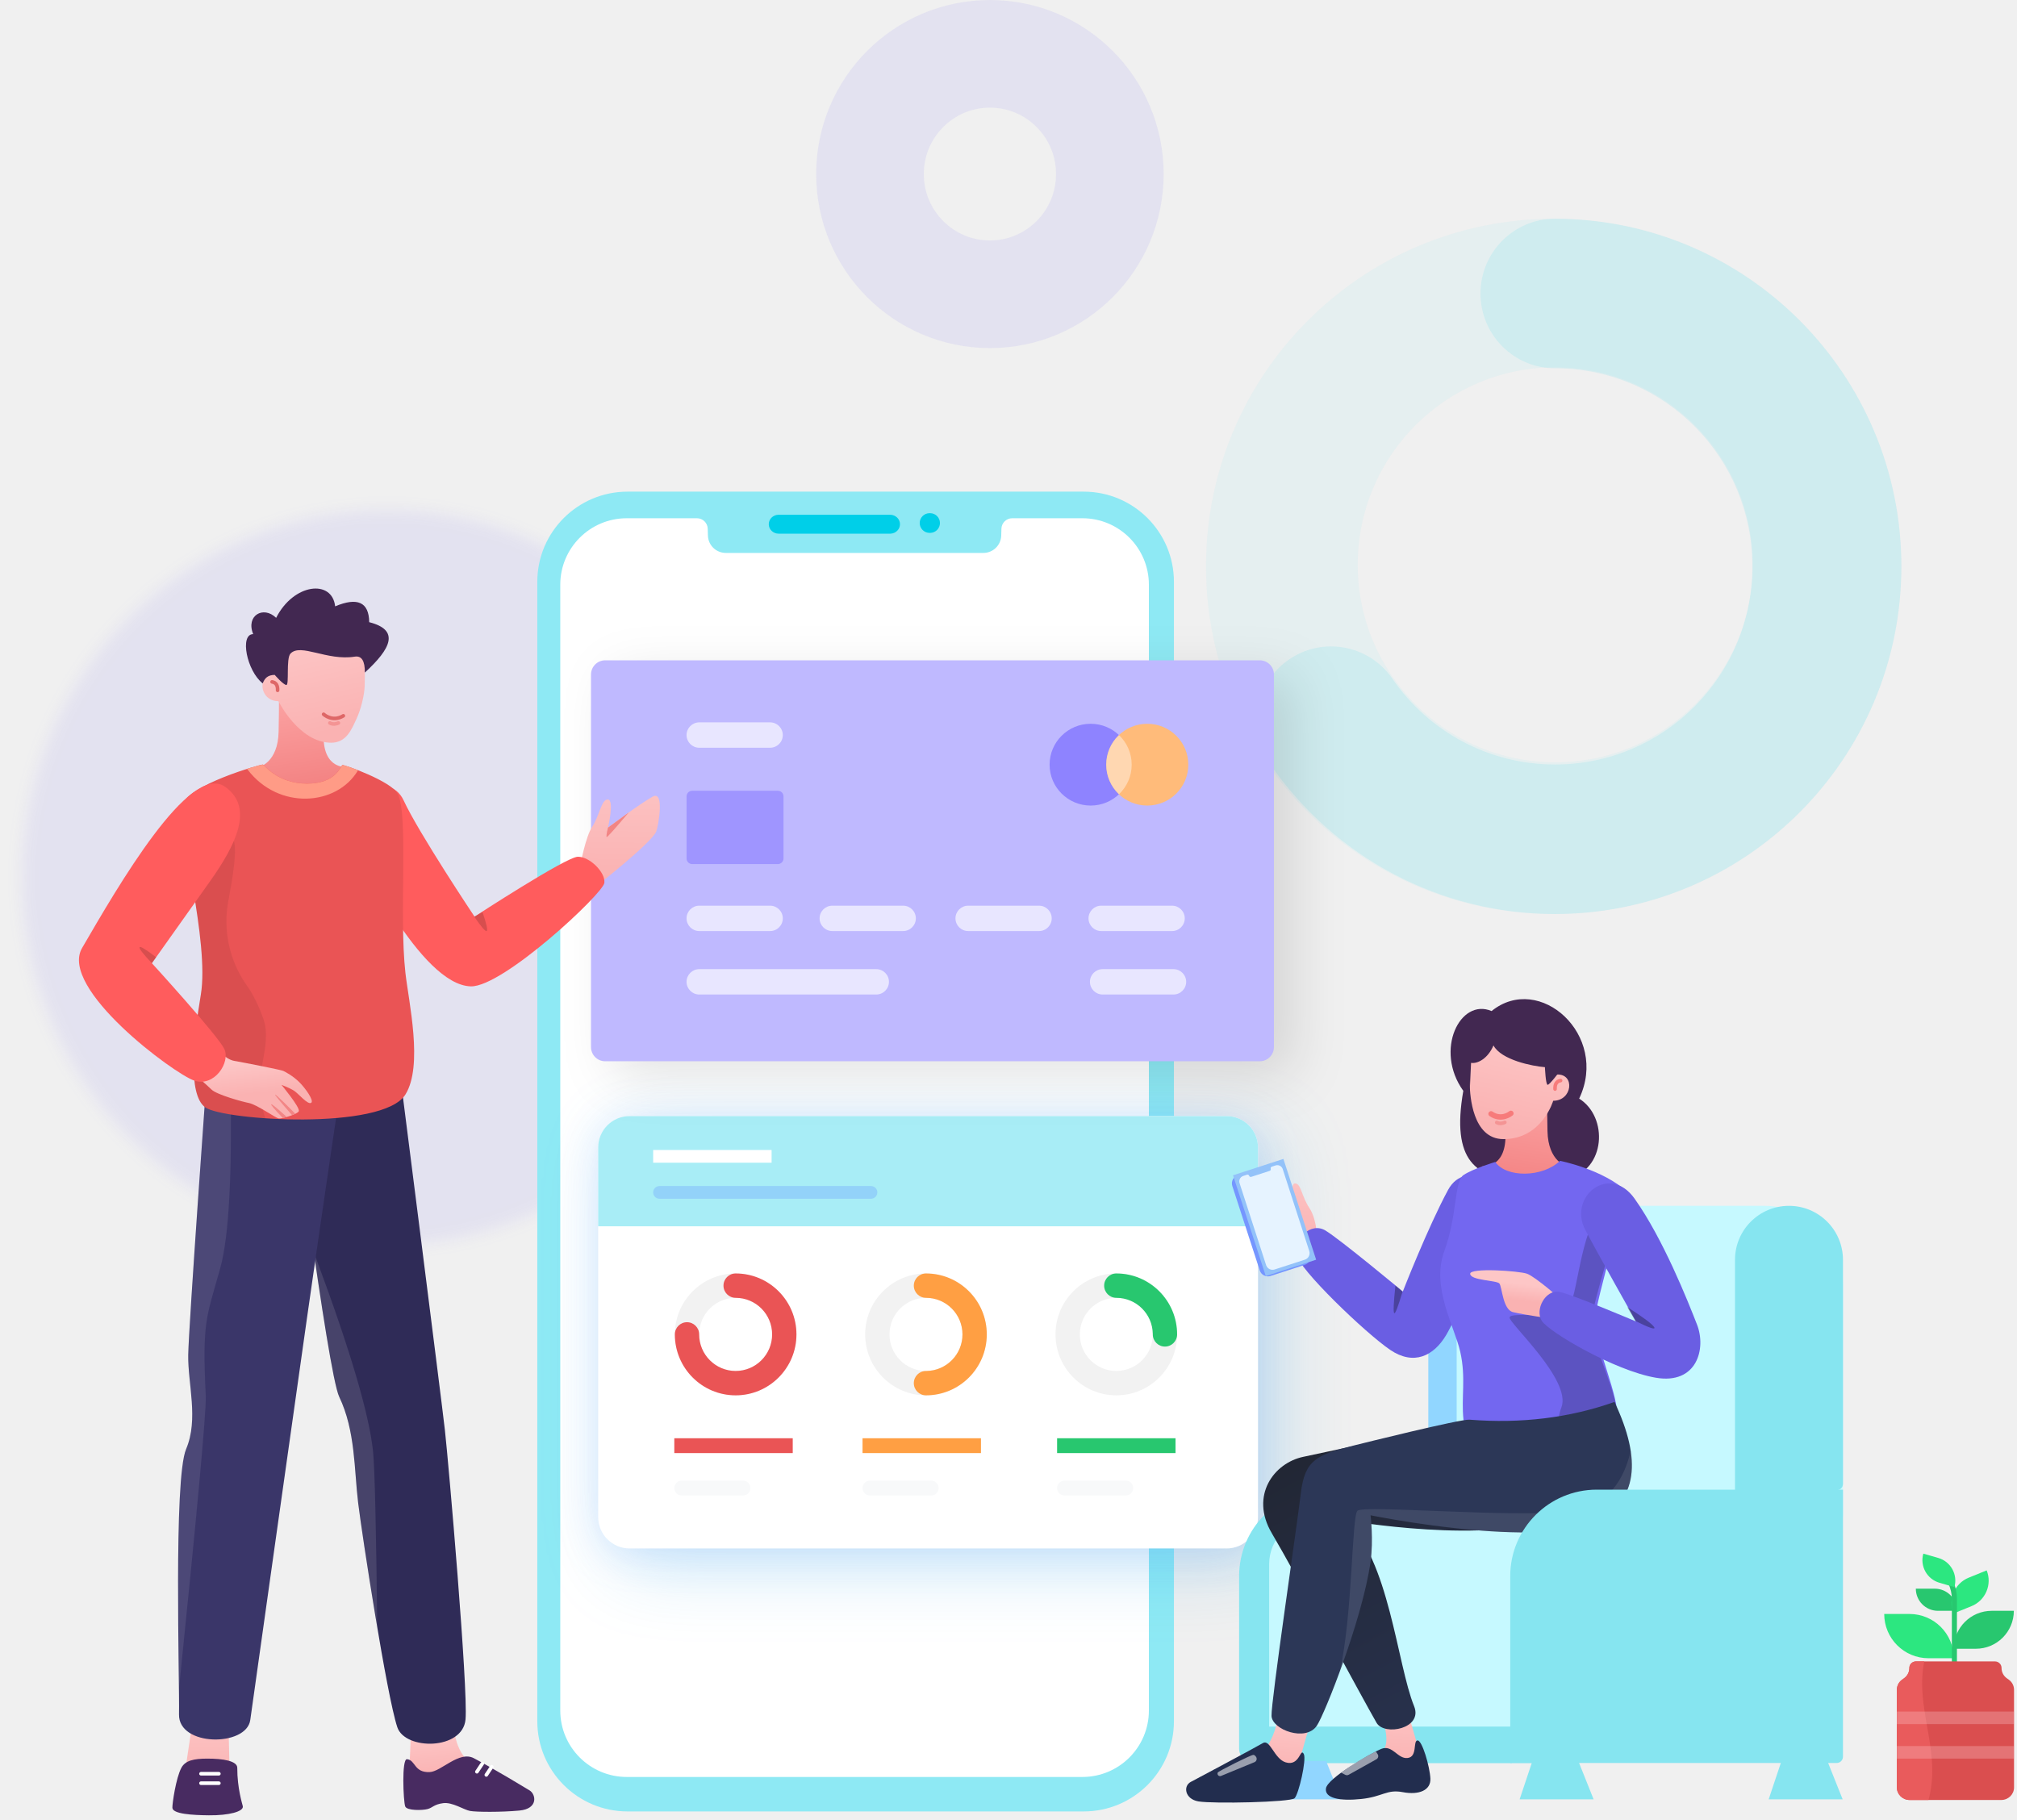
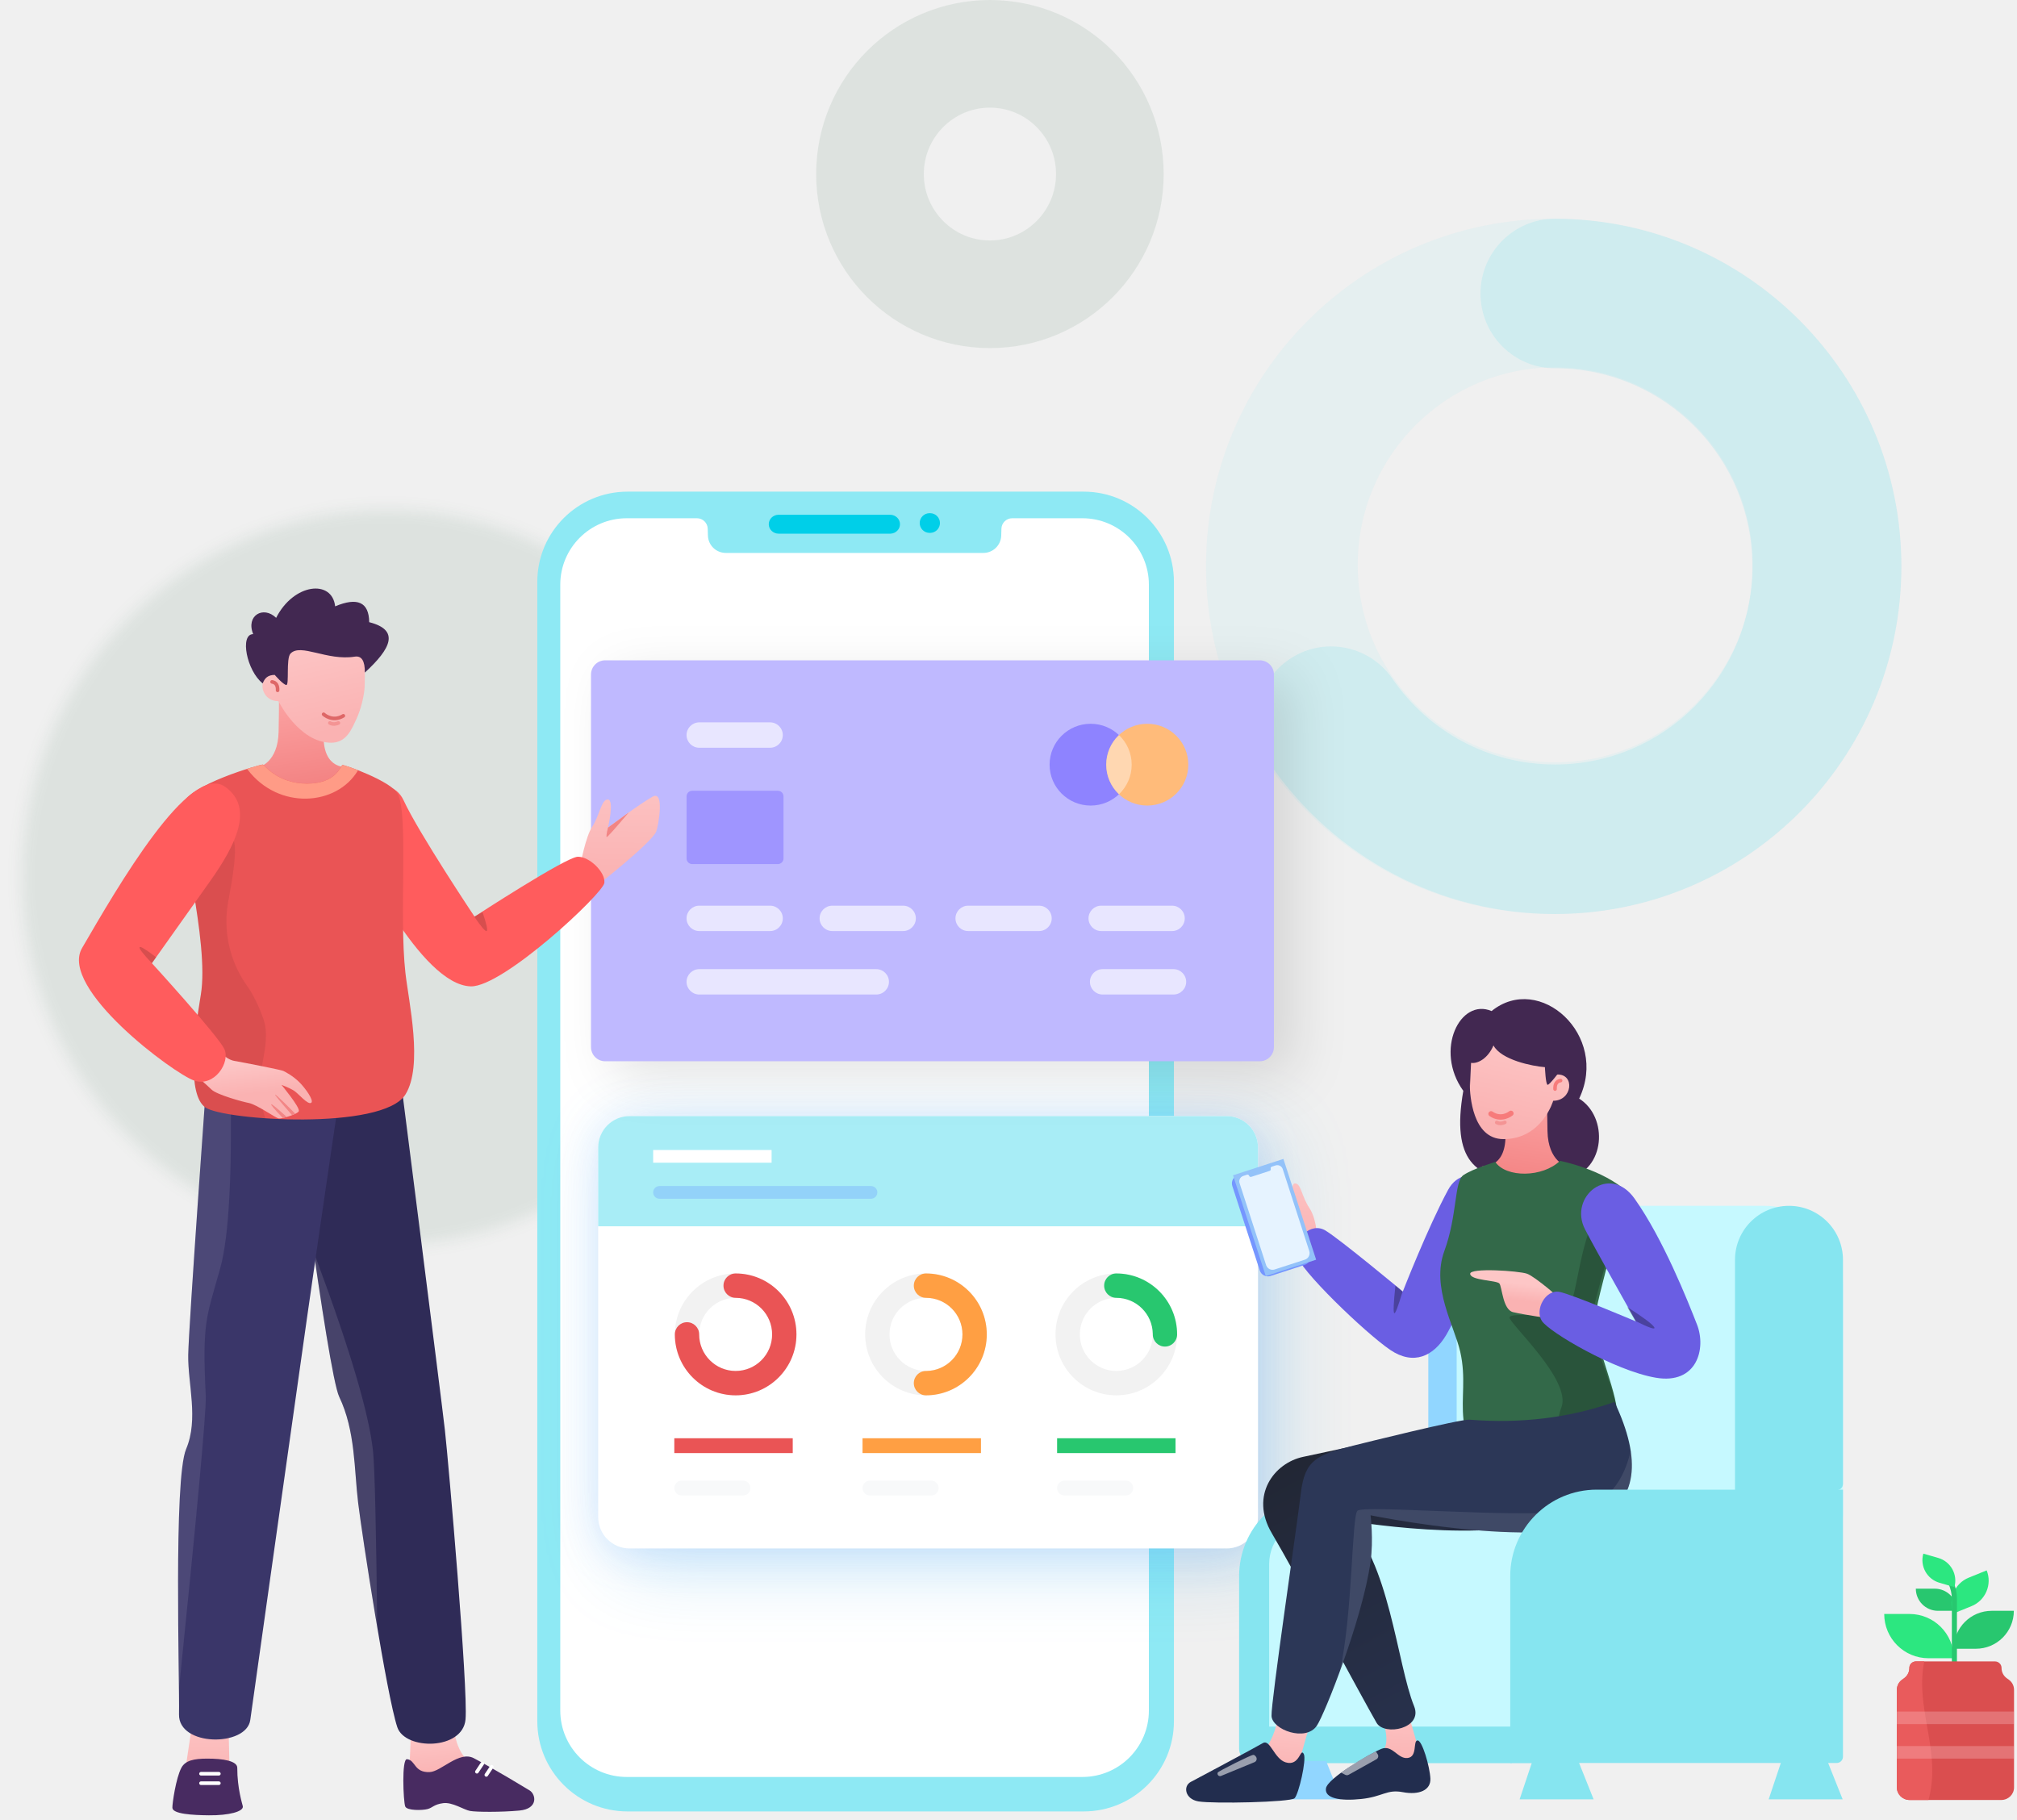
<svg xmlns="http://www.w3.org/2000/svg" xmlns:xlink="http://www.w3.org/1999/xlink" width="562px" height="507px" viewBox="0 0 562 507" version="1.1">
  <defs>
    <filter x="-2.9%" y="-2.9%" width="105.9%" height="105.9%" filterUnits="objectBoundingBox" id="filter-1">
      <feGaussianBlur stdDeviation="2" in="SourceGraphic" />
    </filter>
    <path d="M18.522,0 L38.087,0 C39.71,5.90024691e-16 41.039,1.291 41.086,2.913 L41.142,4.831 C41.219,7.521 43.423,9.661 46.114,9.661 L117.894,9.661 C120.585,9.661 122.788,7.521 122.866,4.831 L122.921,2.913 C122.968,1.291 124.297,2.07451057e-15 125.92,0 L145.486,0 C155.715,-2.00502105e-14 164.008,8.293 164.008,18.522 L164.008,332.223 C164.008,342.452 155.715,350.745 145.486,350.745 L18.522,350.745 C8.293,350.745 -2.29997126e-15,342.452 0,332.223 L0,18.522 C-4.8054561e-15,8.293 8.293,-8.77902741e-15 18.522,0 Z" id="path-2" />
    <path d="M8.757,0 L175.092,0 C179.928,-1.80700981e-14 183.848,3.921 183.848,8.757 L183.848,111.729 C183.848,116.565 179.928,120.486 175.092,120.486 L8.757,120.486 C3.921,120.486 -1.00658751e-14,116.565 0,111.729 L0,8.757 C-5.92265936e-16,3.921 3.921,4.44111258e-15 8.757,0 Z" id="path-4" />
    <filter x="-15.0%" y="-22.8%" width="135.4%" height="153.9%" filterUnits="objectBoundingBox" id="filter-6">
      <feOffset dx="5" dy="5" in="SourceAlpha" result="shadowOffsetOuter1" />
      <feGaussianBlur stdDeviation="10" in="shadowOffsetOuter1" result="shadowBlurOuter1" />
      <feColorMatrix values="0 0 0 0 0.076   0 0 0 0 0.583   0 0 0 0 0.879  0 0 0 0.229 0" type="matrix" in="shadowBlurOuter1" result="shadowMatrixOuter1" />
      <feOffset dx="0" dy="1" in="SourceAlpha" result="shadowOffsetOuter2" />
      <feGaussianBlur stdDeviation="5.5" in="shadowOffsetOuter2" result="shadowBlurOuter2" />
      <feColorMatrix values="0 0 0 0 0.504   0 0 0 0 0.7   0 0 0 0 1  0 0 0 0.234 0" type="matrix" in="shadowBlurOuter2" result="shadowMatrixOuter2" />
      <feMerge>
        <feMergeNode in="shadowMatrixOuter1" />
        <feMergeNode in="shadowMatrixOuter2" />
      </feMerge>
    </filter>
    <path d="M3.944,0 L186.337,0 C188.515,0 190.281,1.771 190.281,3.955 L190.281,107.769 C190.281,109.953 188.515,111.723 186.337,111.723 L3.944,111.723 C1.766,111.723 0,109.953 0,107.769 L0,3.955 C0,1.771 1.766,0 3.944,0 Z" id="path-7" />
    <filter x="-9.5%" y="-17.9%" width="125.2%" height="143.0%" filterUnits="objectBoundingBox" id="filter-8">
      <feOffset dx="6" dy="4" in="SourceAlpha" result="shadowOffsetOuter1" />
      <feGaussianBlur stdDeviation="7" in="shadowOffsetOuter1" result="shadowBlurOuter1" />
      <feColorMatrix values="0 0 0 0 0.019   0 0 0 0 0.019   0 0 0 0 0.019  0 0 0 0.11 0" type="matrix" in="shadowBlurOuter1" />
    </filter>
    <linearGradient x1="42.314%" y1="12.631%" x2="50%" y2="69.62%" id="linearGradient-9">
      <stop stop-color="#FDC6C6" offset="0%" />
      <stop stop-color="#FAB2B2" offset="100%" />
    </linearGradient>
    <linearGradient x1="46.204%" y1="-28.186%" x2="50%" y2="91.05%" id="linearGradient-10">
      <stop stop-color="#FDC6C6" offset="0%" />
      <stop stop-color="#FAB2B2" offset="100%" />
    </linearGradient>
    <linearGradient x1="44.814%" y1="-28.186%" x2="62.813%" y2="121.547%" id="linearGradient-11">
      <stop stop-color="#FFAFAF" offset="0%" />
      <stop stop-color="#F07777" offset="100%" />
    </linearGradient>
    <linearGradient x1="31.713%" y1="-6.922%" x2="55.144%" y2="91.239%" id="linearGradient-12">
      <stop stop-color="#FDC6C6" offset="0%" />
      <stop stop-color="#FAB2B2" offset="100%" />
    </linearGradient>
    <linearGradient x1="45.013%" y1="-28.186%" x2="50%" y2="91.05%" id="linearGradient-13">
      <stop stop-color="#FDC6C6" offset="0%" />
      <stop stop-color="#FAB2B2" offset="100%" />
    </linearGradient>
    <linearGradient x1="42.314%" y1="21.16%" x2="50%" y2="65.142%" id="linearGradient-14">
      <stop stop-color="#FDC6C6" offset="0%" />
      <stop stop-color="#FAB2B2" offset="100%" />
    </linearGradient>
    <linearGradient x1="45.136%" y1="-28.186%" x2="62.017%" y2="121.547%" id="linearGradient-15">
      <stop stop-color="#FFAFAF" offset="0%" />
      <stop stop-color="#F07777" offset="100%" />
    </linearGradient>
    <linearGradient x1="31.713%" y1="-6.211%" x2="55.144%" y2="90.724%" id="linearGradient-16">
      <stop stop-color="#FDC6C6" offset="0%" />
      <stop stop-color="#FAB2B2" offset="100%" />
    </linearGradient>
    <linearGradient x1="42.314%" y1="-3.865%" x2="50%" y2="78.281%" id="linearGradient-17">
      <stop stop-color="#FDC6C6" offset="0%" />
      <stop stop-color="#FAB2B2" offset="100%" />
    </linearGradient>
    <linearGradient x1="28.503%" y1="98.647%" x2="77.061%" y2="9.201%" id="linearGradient-18">
      <stop stop-color="#28324F" offset="0%" />
      <stop stop-color="#222735" offset="100%" />
    </linearGradient>
    <linearGradient x1="44.36%" y1="-28.186%" x2="50%" y2="91.05%" id="linearGradient-19">
      <stop stop-color="#FDC6C6" offset="0%" />
      <stop stop-color="#FAB2B2" offset="100%" />
    </linearGradient>
    <linearGradient x1="42.314%" y1="28.061%" x2="50%" y2="61.519%" id="linearGradient-20">
      <stop stop-color="#FDC6C6" offset="0%" />
      <stop stop-color="#FAB2B2" offset="100%" />
    </linearGradient>
    <linearGradient x1="42.314%" y1="8.533%" x2="50%" y2="71.772%" id="linearGradient-21">
      <stop stop-color="#FDC6C6" offset="0%" />
      <stop stop-color="#FAB2B2" offset="100%" />
    </linearGradient>
    <path d="M5.338,0 L27.313,0 C28.339,0 29.171,0.815 29.171,1.82 L29.171,1.872 C29.171,2.984 29.712,4.03 30.626,4.688 L31.196,5.099 C32.111,5.757 32.651,6.803 32.651,7.915 L32.651,35.125 C32.651,37.055 31.053,38.62 29.082,38.62 L3.568,38.62 C1.598,38.62 1.64410348e-13,37.055 1.64410348e-13,35.125 L1.64410348e-13,7.915 C1.64410348e-13,6.803 0.54,5.757 1.455,5.099 L2.024,4.688 C2.878,4.074 3.405,3.122 3.472,2.094 L3.479,1.82 C3.479,0.815 4.311,0 5.338,0 Z" id="path-22" />
  </defs>
  <g id="📝-Pages-New" stroke="none" stroke-width="1" fill="none" fill-rule="evenodd">
    <g id="Error" transform="translate(-436, -279)">
      <g id="Illustration" transform="translate(442, 294)">
        <g id="Shape">
-           <ellipse id="Oval" fill="#7367F0" opacity="0.1" filter="url(#filter-1)" cx="101.745" cy="229.5" rx="101.745" ry="102.5" />
+           <ellipse id="Oval" fill="#336949" opacity="0.1" filter="url(#filter-1)" cx="101.745" cy="229.5" rx="101.745" ry="102.5" />
          <path d="M426.906,45.956 C373.404,45.956 330.032,89.326 330.032,142.826 C330.032,196.326 373.404,239.696 426.906,239.696 C480.408,239.696 523.78,196.326 523.78,142.826 C523.78,89.326 480.408,45.956 426.906,45.956 Z M427.346,87.346 C457.745,87.346 482.388,111.988 482.388,142.386 C482.388,172.784 457.745,197.426 427.346,197.426 C396.947,197.426 372.304,172.784 372.304,142.386 C372.304,111.988 396.947,87.346 427.346,87.346 Z" id="Oval" fill="#00CFE8" fill-rule="nonzero" opacity="0.05" />
-           <ellipse id="Oval" stroke="#7367F0" stroke-width="30" opacity="0.1" cx="269.823" cy="33.5" rx="33.416" ry="33.5" />
+           <ellipse id="Oval" stroke="#336949" stroke-width="30" opacity="0.1" cx="269.823" cy="33.5" rx="33.416" ry="33.5" />
          <path d="M427.271,45.956 C480.572,45.956 523.78,89.326 523.78,142.826 C523.78,196.326 480.572,239.696 427.271,239.696 C395.161,239.696 365.687,223.816 347.797,197.796 C341.287,188.326 343.657,175.352 353.091,168.817 C362.43,162.348 375.192,164.615 381.764,173.849 L381.961,174.131 C392.182,188.997 408.951,198.032 427.271,198.032 C457.647,198.032 482.271,173.315 482.271,142.826 C482.271,112.642 458.137,88.116 428.181,87.628 L427.271,87.621 C415.809,87.621 406.517,78.294 406.517,66.788 C406.517,55.283 415.809,45.956 427.271,45.956 Z" id="Path" fill="#00CFE8" fill-rule="nonzero" opacity="0.1" />
        </g>
        <g id="Mobile-Banking-App" transform="translate(16, 122)">
          <g id="Phone3" transform="translate(127.7104, 0)">
            <path d="M25.137,0 L152.247,0 C166.13,-2.55022564e-15 177.384,11.254 177.384,25.137 L177.384,342.625 C177.384,356.508 166.13,367.762 152.247,367.762 L25.137,367.762 C11.254,367.762 -2.32880507e-14,356.508 -2.49882011e-14,342.625 L-2.49882011e-14,25.137 C-2.66883515e-14,11.254 11.254,2.55022564e-15 25.137,0 Z" id="Rectangle" fill="#8EE9F4" />
            <g id="Group-48" transform="translate(6.397456, 7.41094)">
              <mask id="mask-3" fill="white">
                <use xlink:href="#path-2" />
              </mask>
              <use id="Rectangle" fill="#FFFFFF" xlink:href="#path-2" />
              <ellipse id="Oval" fill-opacity="0.549" fill="#E97EFF" mask="url(#mask-3)" cx="62.18" cy="213.477" rx="14.067" ry="14.053" />
              <path d="M24.589,60.217 L140.653,60.217 C143.199,60.217 145.264,62.281 145.264,64.828 C145.264,67.374 143.199,69.439 140.653,69.439 L24.589,69.439 C22.043,69.439 19.978,67.374 19.978,64.828 C19.978,62.281 22.043,60.217 24.589,60.217 Z" id="Rectangle" fill-opacity="0.549" fill="#E97EFF" mask="url(#mask-3)" />
            </g>
            <path d="M98.307,6.438 C99.824,6.438 101.054,7.618 101.054,9.073 C101.054,10.496 99.878,11.655 98.408,11.706 L98.307,11.708 L67.24,11.708 C65.722,11.708 64.492,10.528 64.492,9.073 C64.492,7.65 65.668,6.491 67.139,6.44 L67.24,6.438 L98.307,6.438 Z" id="Path" fill="#00CFE8" fill-rule="nonzero" />
            <path d="M109.441,5.999 C110.958,5.999 112.188,7.228 112.188,8.744 C112.188,10.226 111.012,11.434 109.542,11.487 L109.441,11.488 L109.297,11.488 C107.779,11.488 106.549,10.26 106.549,8.744 C106.549,7.262 107.725,6.054 109.196,6.001 L109.297,5.999 L109.441,5.999 Z" id="Path" fill="#00CFE8" fill-rule="nonzero" />
          </g>
          <g id="BoardPieChart" transform="translate(144.6719, 174)">
            <mask id="mask-5" fill="white">
              <use xlink:href="#path-4" />
            </mask>
            <g id="Rectangle">
              <use fill="black" fill-opacity="1" filter="url(#filter-6)" xlink:href="#path-4" />
              <use fill="#FFFFFF" fill-rule="evenodd" xlink:href="#path-4" />
            </g>
            <polygon id="Rectangle" fill="#A8EDF6" mask="url(#mask-5)" points="-4.125 -4.725 188.562 -4.725 188.562 30.712 -4.125 30.712" />
            <path d="M17.093,19.49 L76.01,19.49 C76.989,19.49 77.782,20.284 77.782,21.262 C77.782,22.241 76.989,23.034 76.01,23.034 L17.093,23.034 C16.114,23.034 15.321,22.241 15.321,21.262 C15.321,20.284 16.114,19.49 17.093,19.49 Z" id="Rectangle" fill="#6FA3FF" opacity="0.366" mask="url(#mask-5)" />
            <rect id="Rectangle" fill="#FFFFFF" mask="url(#mask-5)" x="15.321" y="9.45" width="32.998" height="3.544" />
            <rect id="Rectangle" fill="#EA5455" mask="url(#mask-5)" x="21.213" y="89.774" width="32.998" height="4.134" />
            <path d="M23.28,101.586 L40.359,101.586 C41.501,101.586 42.427,102.512 42.427,103.653 C42.427,104.795 41.501,105.72 40.359,105.72 L23.28,105.72 C22.139,105.72 21.213,104.795 21.213,103.653 C21.213,102.512 22.139,101.586 23.28,101.586 Z" id="Rectangle" fill="#F8F9FA" mask="url(#mask-5)" />
            <rect id="Rectangle" fill="#FF9F43" fill-rule="nonzero" mask="url(#mask-5)" x="73.657" y="89.774" width="32.998" height="4.134" />
            <path d="M75.724,101.586 L92.803,101.586 C93.945,101.586 94.87,102.512 94.87,103.653 C94.87,104.795 93.945,105.72 92.803,105.72 L75.724,105.72 C74.583,105.72 73.657,104.795 73.657,103.653 C73.657,102.512 74.583,101.586 75.724,101.586 Z" id="Rectangle" fill="#F8F9FA" mask="url(#mask-5)" />
            <rect id="Rectangle" fill="#28C76F" mask="url(#mask-5)" x="127.869" y="89.774" width="32.998" height="4.134" />
            <path d="M129.936,101.586 L147.015,101.586 C148.157,101.586 149.082,102.512 149.082,103.653 C149.082,104.795 148.157,105.72 147.015,105.72 L129.936,105.72 C128.794,105.72 127.869,104.795 127.869,103.653 C127.869,102.512 128.794,101.586 129.936,101.586 Z" id="Rectangle" fill="#F8F9FA" mask="url(#mask-5)" />
            <g id="Group-37" mask="url(#mask-5)">
              <g transform="translate(21.21326, 46.65873)" id="Group-5">
                <g transform="translate(0.147314, 0.147654)" />
              </g>
            </g>
            <g id="Group-3" mask="url(#mask-5)">
              <g transform="translate(127.4269, 43.8533)">
                <path d="M16.941,33.96 C26.297,33.96 33.882,26.358 33.882,16.98 C33.882,7.602 26.297,0 16.941,0 C7.585,0 0,7.602 0,16.98 C0,26.358 7.585,33.96 16.941,33.96 Z M16.941,27.168 C11.327,27.168 6.776,22.607 6.776,16.98 C6.776,11.353 11.327,6.792 16.941,6.792 C22.555,6.792 27.106,11.353 27.106,16.98 C27.106,22.607 22.555,27.168 16.941,27.168 Z" id="Oval" fill="#F2F2F2" />
                <path d="M33.882,16.98 C33.882,7.602 26.297,0 16.941,0 C15.07,0 13.553,1.52 13.553,3.396 C13.553,5.272 15.07,6.792 16.941,6.792 C22.491,6.792 27.002,11.25 27.104,16.789 L27.106,16.98 C27.106,18.856 28.623,20.376 30.494,20.376 C32.365,20.376 33.882,18.856 33.882,16.98 Z" id="Path" fill="#28C76F" />
              </g>
            </g>
            <g id="Group-4" mask="url(#mask-5)">
              <g transform="translate(74.39373, 43.8533)">
                <path d="M16.941,33.96 C26.297,33.96 33.882,26.358 33.882,16.98 C33.882,7.602 26.297,0 16.941,0 C7.585,0 0,7.602 0,16.98 C0,26.358 7.585,33.96 16.941,33.96 Z M16.941,27.168 C11.327,27.168 6.776,22.607 6.776,16.98 C6.776,11.353 11.327,6.792 16.941,6.792 C22.555,6.792 27.106,11.353 27.106,16.98 C27.106,22.607 22.555,27.168 16.941,27.168 Z" id="Oval" fill="#F2F2F2" fill-rule="evenodd" />
                <path d="M16.941,33.96 C26.297,33.96 33.882,26.358 33.882,16.98 C33.882,7.602 26.297,0 16.941,0 C15.07,0 13.553,1.52 13.553,3.396 C13.553,5.272 15.07,6.792 16.941,6.792 C22.555,6.792 27.106,11.353 27.106,16.98 C27.106,22.543 22.658,27.065 17.132,27.167 L16.941,27.168 C15.07,27.168 13.553,28.689 13.553,30.564 C13.553,32.44 15.07,33.96 16.941,33.96 Z" id="Path" fill="#FF9F43" fill-rule="nonzero" />
              </g>
            </g>
            <g id="Group-6" mask="url(#mask-5)">
              <g transform="translate(21.36058, 43.8533)">
                <path d="M16.941,33.96 C26.297,33.96 33.882,26.358 33.882,16.98 C33.882,7.602 26.297,0 16.941,0 C7.585,0 0,7.602 0,16.98 C0,26.358 7.585,33.96 16.941,33.96 Z M16.941,27.168 C11.327,27.168 6.776,22.607 6.776,16.98 C6.776,11.353 11.327,6.792 16.941,6.792 C22.555,6.792 27.106,11.353 27.106,16.98 C27.106,22.607 22.555,27.168 16.941,27.168 Z" id="Oval" fill="#F2F2F2" />
                <path d="M0,16.98 C0,26.358 7.585,33.96 16.941,33.96 C26.297,33.96 33.882,26.358 33.882,16.98 C33.882,7.602 26.297,0 16.941,0 C15.07,0 13.553,1.52 13.553,3.396 C13.553,5.272 15.07,6.792 16.941,6.792 C22.555,6.792 27.106,11.353 27.106,16.98 C27.106,22.607 22.555,27.168 16.941,27.168 C11.327,27.168 6.776,22.607 6.776,16.98 C6.776,15.105 5.259,13.584 3.388,13.584 C1.517,13.584 0,15.105 0,16.98 Z" id="Path" fill="#EA5455" />
              </g>
            </g>
          </g>
          <g id="VisaCard2" transform="translate(142.6764, 47)">
            <g id="Rectangle">
              <use fill="black" fill-opacity="1" filter="url(#filter-8)" xlink:href="#path-7" />
              <use fill="#BFB9FF" fill-rule="evenodd" xlink:href="#path-7" />
            </g>
            <g id="Group-46" transform="translate(26.61962, 16.69957)">
              <g id="Group-45" transform="translate(0, 0.982327)">
                <g id="Group-43" transform="translate(101.1545, 0)">
                  <ellipse id="Oval" fill="#8E83FF" cx="11.437" cy="11.395" rx="11.437" ry="11.395" />
                  <ellipse id="Oval-Copy-10" fill="#FFBB7A" cx="27.211" cy="11.395" rx="11.437" ry="11.395" />
                  <path d="M19.22,3.243 L19.325,3.145 C21.511,5.22 22.873,8.149 22.873,11.395 C22.873,14.641 21.511,17.57 19.325,19.645 C17.137,17.571 15.775,14.641 15.775,11.395 C15.775,8.2 17.094,5.312 19.22,3.243 L19.325,3.145 L19.22,3.243 Z" id="Path" fill-opacity="0.416" fill="#FFFFFF" />
                </g>
                <path d="M1.577,18.664 L25.437,18.664 C26.308,18.664 27.014,19.368 27.014,20.236 L27.014,37.525 C27.014,38.393 26.308,39.097 25.437,39.097 L1.577,39.097 C0.706,39.097 4.37832775e-14,38.393 4.37832775e-14,37.525 L4.37832775e-14,20.236 C4.37832775e-14,19.368 0.706,18.664 1.577,18.664 Z" id="Rectangle" fill="#9F95FF" />
              </g>
              <g id="Group-44" transform="translate(0, 0.589397)" fill="#FFFFFF" fill-opacity="0.647">
                <path d="M3.549,51.081 L23.268,51.081 C25.228,51.081 26.817,52.664 26.817,54.617 C26.817,56.57 25.228,58.154 23.268,58.154 L3.549,58.154 C1.589,58.154 -9.10692171e-14,56.57 -9.10692171e-14,54.617 C-9.10692171e-14,52.664 1.589,51.081 3.549,51.081 Z" id="Rectangle" />
                <path d="M3.549,68.763 L52.845,68.763 C54.805,68.763 56.394,70.346 56.394,72.299 C56.394,74.252 54.805,75.836 52.845,75.836 L3.549,75.836 C1.589,75.836 -8.7566555e-14,74.252 -8.7566555e-14,72.299 C-8.7566555e-14,70.346 1.589,68.763 3.549,68.763 Z" id="Rectangle" />
                <path d="M115.943,68.763 L135.661,68.763 C137.622,68.763 139.211,70.346 139.211,72.299 C139.211,74.252 137.622,75.836 135.661,75.836 L115.943,75.836 C113.983,75.836 112.394,74.252 112.394,72.299 C112.394,70.346 113.983,68.763 115.943,68.763 Z" id="Rectangle" />
                <path d="M3.549,0 L23.268,0 C25.228,0 26.817,1.583 26.817,3.536 C26.817,5.489 25.228,7.073 23.268,7.073 L3.549,7.073 C1.589,7.073 0,5.489 0,3.536 C0,1.583 1.589,0 3.549,0 Z" id="Rectangle" />
                <path d="M40.62,51.081 L60.338,51.081 C62.298,51.081 63.887,52.664 63.887,54.617 C63.887,56.57 62.298,58.154 60.338,58.154 L40.62,58.154 C38.659,58.154 37.07,56.57 37.07,54.617 C37.07,52.664 38.659,51.081 40.62,51.081 Z" id="Rectangle-Copy-38" />
                <path d="M78.479,51.081 L98.197,51.081 C100.157,51.081 101.746,52.664 101.746,54.617 C101.746,56.57 100.157,58.154 98.197,58.154 L78.479,58.154 C76.518,58.154 74.929,56.57 74.929,54.617 C74.929,52.664 76.518,51.081 78.479,51.081 Z" id="Rectangle-Copy-39" />
                <path d="M115.549,51.081 L135.267,51.081 C137.227,51.081 138.816,52.664 138.816,54.617 C138.816,56.57 137.227,58.154 135.267,58.154 L115.549,58.154 C113.589,58.154 112,56.57 112,54.617 C112,52.664 113.589,51.081 115.549,51.081 Z" id="Rectangle-Copy-40" />
              </g>
            </g>
          </g>
          <g id="Men1.1" transform="translate(0, 27)">
            <g id="LLeg" transform="translate(58.5127, 131.4736)">
              <path d="M45.86,184.217 C45.86,184.217 45.724,192.9 51.056,195.984 C56.388,199.069 64.65,204.8 64.65,204.8 L33.223,205.865 L34.119,184.139 L45.86,184.217 Z" id="Path" fill="url(#linearGradient-9)" />
              <path d="M32.892,194.731 C35.322,194.982 34.791,198.497 39.2,198.326 C42.413,198.201 47.424,192.275 51.546,194.47 C57.837,197.82 65.214,202.338 67.023,203.413 C68.832,204.49 69.547,208.547 64.202,209.045 C59.09,209.521 52.191,209.468 50.462,209.153 C48.734,208.838 45.528,206.634 42.948,206.986 C40.369,207.339 40.075,208.228 38.634,208.622 C37.192,209.016 32.841,209.101 32.39,207.886 C31.872,206.492 31.353,194.573 32.892,194.731 Z" id="Path" fill="#482B61" />
              <path d="M30.456,-1.74975703e-14 C30.456,-1.74975703e-14 42.444,94.099 43.447,102.998 C44.449,111.898 49.952,175.205 49.199,183.65 C48.432,192.25 32.344,192.296 30.186,185.808 C27.232,176.926 20.404,132.541 19.274,123.272 C18.145,114.003 18.542,103.242 14.003,93.751 C10.753,86.956 -3.0465246e-14,2.413 -3.0465246e-14,2.413 L30.456,-1.74975703e-14 Z" id="Path" fill="#2F2B57" />
              <path d="M23.41,108.74 L23.452,109.164 C23.91,114.079 24.294,130.36 24.603,158.008 L23.913,153.878 C21.749,140.784 19.828,127.813 19.274,123.272 C18.169,114.196 18.526,103.69 14.28,94.346 L14.003,93.751 C12.573,90.761 9.689,72.711 6.908,53.437 L7.782,55.775 C17.065,80.742 22.275,98.398 23.41,108.74 Z" id="Path" fill-opacity="0.192" fill="#FFFFFF" opacity="0.591" />
              <line x1="53.869" y1="195.981" x2="52.366" y2="198.23" id="Path-10" stroke="#FFFFFF" stroke-linecap="round" />
              <line x1="56.495" y1="196.86" x2="54.991" y2="199.11" id="Path-10" stroke="#FFFFFF" stroke-linecap="round" />
            </g>
            <g id="RLeg" transform="translate(25.69442, 133.7766)">
              <polygon id="Path" fill="url(#linearGradient-10)" points="5.654 183.906 2.842 202.896 16.435 202.827 15.99 183.553" />
              <path d="M0.337,205.968 C0.291,204.86 1.323,197.674 2.842,194.829 C3.943,192.765 6.386,192.281 9.96,192.267 C14.57,192.249 18.422,192.946 18.417,194.829 C18.401,200.589 19.861,205.019 19.96,205.526 C20.248,207.011 16.125,208.119 10.493,208.063 C5.884,208.017 0.408,207.696 0.337,205.968 Z" id="Path" fill="#482B61" />
              <path d="M47.865,0.787 C47.865,0.787 41.632,42.784 37.86,69.357 C34.152,95.469 23.173,173.355 22.038,181.509 C20.997,188.994 1.985,188.994 2.185,179.929 C2.385,170.864 0.625,114.376 4.165,106.012 C7.705,97.649 4.623,87.915 4.752,79.79 C4.881,71.665 9.972,1.33 9.972,1.33 L47.865,0.787 Z" id="Path" fill="#3A3669" />
              <path d="M13.768,55.248 L13.47,56.328 C9.861,69.296 8.616,70.464 9.638,91.147 L9.649,91.567 C9.685,96.771 7.21,123.698 2.225,172.349 L2.203,169.325 C2.028,149.477 1.297,113.592 4.075,106.237 L4.165,106.012 C7.705,97.649 4.623,87.915 4.752,79.79 C4.881,71.665 9.972,1.33 9.972,1.33 L16.475,1.236 L16.542,4.458 C17.01,29.62 16.085,46.549 13.768,55.248 L13.768,55.248 Z" id="Path" fill-opacity="0.192" fill="#FFFFFF" opacity="0.462" />
              <line x1="8.313" y1="196.479" x2="13.289" y2="196.479" id="Path-9" stroke="#FFFFFF" stroke-linecap="round" />
              <line x1="8.313" y1="199.118" x2="13.289" y2="199.118" id="Path-9" stroke="#FFFFFF" stroke-linecap="round" />
            </g>
            <g id="Head" transform="translate(46.01984, 0)">
              <path d="M4.223,49.711 C4.223,49.711 9.43,48.483 9.611,39.907 C9.792,31.331 9.665,28.404 9.665,28.404 L22.01,28.196 C22.01,28.196 22.135,37.754 22.136,41.211 C22.141,50.495 28.578,49.711 28.578,49.711 C28.578,49.711 27.24,57.24 16.847,57.827 C8.732,58.287 4.223,49.711 4.223,49.711 Z" id="Path" fill="url(#linearGradient-11)" />
              <g id="Head1" transform="translate(0.513241, 0)">
                <path d="M8.018,24.069 C2.901,23.87 3.736,31.399 9.051,31.389 C9.051,31.389 14.763,42.933 23.732,42.963 C28.052,42.977 29.462,39.11 30.757,36.395 C32.052,33.68 33.002,29.618 33.081,27.132 C33.166,24.481 33.177,15.77 33.177,15.77 L7.819,15.759 L8.018,24.069 Z" id="Path" fill="url(#linearGradient-12)" />
                <path d="M23.37,37.586 C24.177,37.927 25.074,37.728 25.743,37.337" id="Path" stroke="#F49494" stroke-linecap="round" transform="translate(24.55681, 37.54876) rotate(6) translate(-24.55681, -37.54876) " />
                <path d="M8.529,28.493 C8.852,27.328 8.711,26.311 7.56,25.848" id="Path-8" stroke="#DE6767" stroke-linecap="round" transform="translate(8.119765, 27.17047) rotate(-13) translate(-8.119765, -27.17047) " />
                <path d="M8.018,24.069 C8.018,24.069 10.371,26.799 11.241,26.874 C12.112,26.949 11.119,19.487 12.401,18.128 C15.217,15.14 22.574,20.216 30.311,18.976 C32.222,18.67 33.16,20.15 33.126,23.415 C40.358,16.786 42.98,11.557 34.338,9.373 C34.269,3.763 31.058,2.355 24.849,4.957 C24.019,-2.622 13.291,-1.478 8.408,8.164 C4.873,4.707 -0.095,7.498 2.014,12.699 C-1.792,12.699 0.191,22.925 4.676,26.439 C5.211,24.904 6.189,24.069 8.018,24.069 Z" id="Path" fill="#422851" />
                <path d="M21.815,34.324 C21.815,34.324 23.572,37.18 27.012,36.159" id="Path" stroke="#DE6767" stroke-linecap="round" transform="translate(24.41357, 35.35145) rotate(-15) translate(-24.41357, -35.35145) " />
              </g>
            </g>
            <g id="LArm" transform="translate(75.02373, 54.90718)">
              <g id="Group-3" transform="translate(76.13706, 15.72189) rotate(4) translate(-76.13706, -15.72189) translate(65.13706, 2.221892)">
                <path d="M-6.9945718e-14,20.903 C-6.9945718e-14,20.903 0.893,12.681 2.627,9.701 C4.36,6.72 4.589,1.9 6.425,1.948 C8.26,1.997 6.968,9.757 6.968,9.757 C6.968,9.757 15.025,2.783 18.729,0.315 C22.109,-1.936 20.903,8.572 20.445,9.932 C19.355,13.172 5.027,26.111 5.027,26.111 C5.027,26.111 0.382,21.603 -6.9945718e-14,20.903 Z" id="Path" fill="url(#linearGradient-13)" />
                <path d="M6.968,9.757 C6.671,11.527 6.627,12.404 6.836,12.39 C7.045,12.375 8.915,9.963 12.444,5.155 L6.968,9.757 Z" id="Path" fill="#F28585" />
              </g>
              <path d="M15.44,4.122 C19.608,13.161 35.197,36.516 35.197,36.516 C35.197,36.516 60.742,19.861 63.992,19.826 C67.243,19.792 71.656,24.105 71.379,27.082 C71.101,30.058 43.132,56.166 34.162,55.947 C20.214,55.605 2.724,19.334 0.928,14.486 C-3.882,1.5 11.375,-4.694 15.44,4.122 Z" id="Path" fill="#FF5C5D" />
              <path d="M35.104,36.499 C37.071,39.38 38.23,40.726 38.582,40.536 C38.935,40.347 38.548,38.587 37.423,35.254 L35.104,36.499 Z" id="Path-5" fill-opacity="0.16" fill="#000000" />
            </g>
            <g id="Body" transform="translate(28.63671, 49.0406)">
              <path d="M0.131,11.435 C-1.177,17.711 7.785,49.341 5.319,64.138 C3.369,75.841 1.507,91.955 6.562,95.533 C11.708,99.175 56.008,102.067 62.322,91.955 C67.331,83.932 63.231,66.141 62.322,58.025 C60.51,41.834 63.246,13.854 60.172,8.131 C58.265,4.581 45.265,0.003 44.777,0.144 C44.288,0.286 43.14,5.317 34.92,5.317 C26.7,5.317 23.07,0.144 22.628,0.003 C22.186,-0.139 1.316,5.757 0.131,11.435 Z" id="Path" fill="#EA5455" />
              <path d="M22.607,2.99938892e-05 L22.628,0.003 C23.07,0.144 26.7,5.317 34.92,5.317 C43.14,5.317 44.288,0.286 44.777,0.144 C44.953,0.093 46.759,0.657 49.085,1.565 L49.075,1.672 C43.199,11.539 27.041,12.755 18.404,1.467 L18.208,1.206 L19.172,0.907 C20.936,0.37 22.198,0.048 22.542,0.005 L22.607,2.99938892e-05 Z" id="Path" fill="#FF9B86" />
              <path d="M0.159,15.794 L0.883,15.895 C8.567,16.994 13.073,18.732 14.402,21.111 C15.274,22.672 14.869,27.951 13.186,36.948 L13.007,37.892 C11.446,46.047 13.231,54.484 17.943,61.29 L18.208,61.666 C19.802,63.896 21.271,66.832 22.616,70.474 C25.735,78.922 19.1,86.04 23.302,98.608 L22.444,98.545 C14.634,97.947 8.317,96.774 6.562,95.533 C1.507,91.955 3.369,75.841 5.319,64.138 C7.418,51.547 1.242,26.77 0.159,15.794 Z" id="Path" fill-opacity="0.067" fill="#000000" />
            </g>
            <g id="Rarm" transform="translate(0, 54.33058)">
              <g id="Group-2" transform="translate(32.00589, 73.3703)">
                <path d="M5.768,0 C5.768,0 8.717,3.479 11.234,3.912 C13.751,4.345 24.285,6.405 24.928,6.711 C25.536,6.999 27.614,8.093 29.391,9.848 C30.931,11.37 33.594,14.976 32.701,15.596 C31.747,16.26 29.169,13.007 27.876,12.203 C26.52,11.36 24.436,10.613 24.436,10.613 C24.436,10.613 29.591,16.832 29.263,17.919 C29.024,18.712 24.64,20.066 23.703,19.964 C22.766,19.862 17.601,16.081 15.279,15.641 C13.669,15.336 6.46,13.383 4.94,11.917 C3.42,10.45 -3.48174241e-14,7.473 -3.48174241e-14,7.473 L5.768,0 Z" id="Path" fill="url(#linearGradient-14)" />
                <path d="M28.269,18.639 C24.673,15.016 22.8,13.235 22.65,13.296 C22.5,13.358 24.067,15.265 27.35,19.018 L28.269,18.639 Z" id="Path" fill="#F28585" />
                <path d="M25.865,19.532 C23.171,17.064 21.736,15.889 21.56,16.008 C21.384,16.127 22.463,17.402 24.796,19.834 L25.865,19.532 Z" id="Path" fill="#F28585" />
              </g>
              <path d="M40.706,0.901 C49.036,6.763 43.471,17.417 36.56,27.191 C30.105,36.319 20.321,50.07 20.321,50.07 C20.321,50.07 38.718,70.223 40.496,73.952 C42.273,77.68 37.734,84.683 32.093,82.771 C26.45,80.858 -5.658,57.073 0.872,45.833 C10.845,28.664 30.868,-6.022 40.706,0.901 Z" id="Path" fill="#FF5C5D" />
              <path d="M20.321,50.07 C17.804,47.408 16.663,45.922 16.898,45.614 C17.133,45.306 18.669,46.24 21.506,48.417 L20.321,50.07 Z" id="Path-6" fill-opacity="0.16" fill="#000000" />
            </g>
          </g>
          <g id="Group-7" transform="translate(307.3031, 141)">
            <path d="M40.065,137.093 L108.663,137.093 L108.663,137.093 L108.663,209.26 C108.663,211.469 106.872,213.26 104.663,213.26 L19.954,213.26 C17.745,213.26 15.954,211.469 15.954,209.26 L15.954,161.204 C15.954,147.888 26.749,137.093 40.065,137.093 Z" id="Rectangle" fill="#86E5F0" />
            <polygon id="Rectangle" fill="#86E5F0" points="24.33 198.224 91.966 198.224 91.966 213.26 24.33 213.26" />
            <polygon id="Path" fill="#86E5F0" points="110.466 212.715 114.732 223.401 94.107 223.401 97.681 212.715" />
            <polygon id="Path" fill="#91D6FF" points="40.195 212.715 44.461 223.401 23.836 223.401 27.41 212.715" />
            <polygon id="Path" fill="#86E5F0" points="179.859 212.715 184.125 223.401 163.5 223.401 167.074 212.715" />
            <path d="M92.256,58.375 L109.189,58.008 L109.189,58.008 L109.189,144.277 L68.667,144.277 L68.667,82.481 C68.667,69.368 79.146,58.659 92.256,58.375 Z" id="Rectangle" fill="#91D6FF" />
            <path d="M100.684,58.008 L162.365,58.008 C174.426,58.008 184.205,67.786 184.205,79.848 L184.205,144.288 C184.205,145.253 183.422,146.035 182.457,146.035 L76.573,146.035 L76.573,146.035 L76.573,82.119 C76.573,68.803 87.368,58.008 100.684,58.008 Z" id="Rectangle" fill="#C6F9FF" />
            <path d="M169.164,58.008 C177.471,58.008 184.205,64.742 184.205,73.048 L184.205,135.499 C184.205,136.464 183.422,137.246 182.457,137.246 L154.124,137.246 L154.124,137.246 L154.124,73.048 C154.124,64.742 160.858,58.008 169.164,58.008 Z" id="Rectangle" fill="#86E5F0" />
            <path d="M36.93,145.199 L104.387,145.199 L104.387,145.199 L104.387,203.124 L24.33,203.124 L24.33,157.799 C24.33,150.84 29.971,145.199 36.93,145.199 Z" id="Rectangle" fill="#C6F9FF" />
            <g id="Wom1.4" transform="translate(72.5538, 112.5) scale(-1, 1) translate(-72.5538, -112.5) translate(0.053803, 0)">
              <g id="Head" transform="translate(28.82299, 0.409712)">
                <path d="M8.814,50.104 C-1.931,47.6 -2.639,32.842 5.53,27.723 C-2.895,10.051 16.589,-7.494 29.934,3.326 C38.684,-0.421 45.954,14.202 37.813,25.559 C41.227,45.059 34.28,50.099 21.756,50.313 L8.814,50.104 Z" id="Path" fill="#422851" />
                <path d="M8.948,46.58 C8.948,46.58 14.175,45.352 14.356,36.782 C14.538,28.212 14.41,25.286 14.41,25.286 L25.924,25.079 C25.924,25.079 26.05,34.63 26.052,38.084 C26.056,47.363 32.518,46.58 32.518,46.58 C32.518,46.58 31.175,54.103 20.742,54.69 C12.596,55.149 8.948,46.58 8.948,46.58 Z" id="Path" fill="url(#linearGradient-15)" />
                <path d="M11.726,21.007 C6.59,20.808 7.428,28.332 12.763,28.321 C12.763,28.321 15.863,39.009 26.622,39.009 C35.36,39.009 35.929,26.552 36.008,24.068 C36.093,21.418 36.104,12.713 36.104,12.713 L11.526,12.702 L11.726,21.007 Z" id="Path" fill="url(#linearGradient-16)" />
                <path d="M24.738,30.973 C24.738,30.973 26.505,33.83 29.956,32.813" id="Path" stroke="#F77B7B" stroke-width="1.5" stroke-linecap="round" transform="translate(27.34692, 32.00235) rotate(-18) translate(-27.34692, -32.00235) " />
                <path d="M26.235,34.383 C27.045,34.723 27.813,34.723 28.485,34.332" id="Path" stroke="#F49494" stroke-linecap="round" transform="translate(27.36018, 34.48209) rotate(2) translate(-27.36018, -34.48209) " />
                <path d="M11.963,25.18 C12.286,24.016 12.143,22.999 10.988,22.535" id="Path-8" stroke="#F77B7B" stroke-linecap="round" transform="translate(11.55038, 23.85726) rotate(-13) translate(-11.55038, -23.85726) " />
                <path d="M10.914,20.077 C10.914,20.077 13.729,23.857 14.299,23.877 C14.87,23.897 15.069,18.961 15.069,18.961 C18.523,18.697 27.263,16.956 29.405,12.899 C30.904,16.479 33.768,18.069 35.65,17.763 L36.006,25.368 L36.885,10.079 L10.225,10.079 L10.914,20.077 Z" id="Path" fill="#422851" />
              </g>
              <g id="LLeg" transform="translate(32.50045, 116.0156)">
                <path d="M57.878,82.103 C57.878,82.103 53.27,91.415 57.047,94.35 C60.831,97.285 70.824,102.785 70.824,102.785 L44.349,101.12 L50.234,80.811 L57.878,82.103 Z" id="Path" fill="url(#linearGradient-17)" />
                <path d="M46.91,90.965 C48.216,91.118 46.821,95.519 49.65,95.854 C52.473,96.188 53.845,92.018 57.049,93.34 C60.253,94.662 71.937,101.497 72.397,104.291 C72.863,107.085 68.509,107.907 62.539,107.276 C56.569,106.645 55.469,104.52 50.987,105.376 C46.511,106.231 43.158,104.867 43.305,101.595 C43.453,98.323 45.603,90.813 46.91,90.965 Z" id="Path" fill="#222D4E" />
                <path d="M58.51,94.018 L58,94.784 C57.694,95.243 57.818,95.864 58.278,96.17 C58.299,96.185 58.322,96.199 58.345,96.211 L66.075,100.528 C66.365,100.69 66.718,100.697 67.015,100.546 L68.184,99.953 L68.184,99.953 C66.259,98.557 64.684,97.509 62.944,96.479 C61.608,95.689 60.129,94.874 58.51,94.018 Z" id="Path-14" fill-opacity="0.541" fill="#FFFFFF" />
                <path d="M17.997,0.028 C26.012,0.386 70.621,10.258 78.726,11.935 C86.831,13.613 93.683,22.688 87.502,33.198 C80.561,44.995 62.651,78.498 58.302,86.051 C56.15,89.789 45.292,87.693 47.843,81.419 C52.597,69.722 54.805,40.34 66.927,29.627 C66.927,29.627 26.161,36.726 8.552,28.594 C-4.246,22.683 -1.351,-0.838 17.997,0.028 Z" id="Path" fill="url(#linearGradient-18)" />
              </g>
              <g id="LArm" transform="translate(56.67376, 49.5)">
                <path d="M50.613,19.12 C50.613,19.12 50.523,12.595 52.804,9.184 C55.085,5.774 55.176,2.152 56.902,2.27 C58.629,2.389 56.919,10.809 56.919,10.809 C56.919,10.809 59.11,9.971 60.684,8.912 C62.257,7.853 67.029,2.631 68.144,3.557 C70.035,5.133 66.99,14.027 65.331,15.805 C63.667,17.583 54.576,23.432 54.576,23.432 L50.613,19.12 Z" id="Path" fill="url(#linearGradient-19)" />
                <path d="M1.359,15.21 C5.087,23.863 11.914,39.758 14.728,44.5 C18.255,50.439 23.817,53.056 30.328,48.649 C37.171,44.019 56.011,25.96 56.564,21.869 C57.111,17.779 52.5,12.87 48.327,15.412 C44.155,17.953 26.817,32.39 26.817,32.39 C26.817,32.39 19.82,14.443 14.191,4.046 C9.316,-4.949 -4.317,2.056 1.359,15.21 Z" id="Path" fill="#6A5EE3" />
                <path d="M26.889,32.399 C28.142,36.651 28.915,38.654 29.208,38.408 C29.501,38.161 29.389,35.603 28.872,30.732 L26.889,32.399 Z" id="Path" fill-opacity="0.303" fill="#000000" />
              </g>
              <g id="PhoneMini4" transform="translate(119.6433, 61.43124) scale(-1, 1) rotate(-18) translate(-119.6433, -61.43124) translate(111.1433, 45.93124)">
                <g id="Group-3" transform="translate(0, -0)">
                  <path d="M2.87,1.091 L12.827,1.091 C14.152,1.091 15.227,2.166 15.227,3.491 L15.227,28.222 C15.227,29.548 14.152,30.622 12.827,30.622 L2.87,30.622 C1.544,30.622 0.47,29.548 0.47,28.222 L0.47,3.491 C0.47,2.166 1.544,1.091 2.87,1.091 Z" id="Rectangle" fill="#7596FF" fill-rule="nonzero" />
                  <rect id="Rectangle" fill="#93C2F9" x="1.581" y="0.703" width="14.757" height="29.531" />
                  <path d="M4.219,1.758 L5.338,1.758 C5.566,1.758 5.756,1.922 5.795,2.139 L5.802,2.223 C5.802,2.479 6.01,2.687 6.267,2.687 L11.664,2.687 C11.892,2.687 12.081,2.523 12.121,2.306 L12.128,2.223 C12.128,1.966 12.336,1.758 12.592,1.758 L13.706,1.758 C14.533,1.758 15.212,2.395 15.277,3.206 L15.283,3.337 L15.283,3.337 L15.261,27.352 C15.259,28.399 14.41,29.248 13.362,29.25 L4.508,29.25 C3.506,29.252 2.685,28.474 2.616,27.489 L2.611,27.353 C2.611,27.353 2.611,27.352 2.613,27.352 L2.634,3.342 C2.635,2.467 3.344,1.758 4.219,1.758 Z" id="Rectangle" fill="#E6F3FF" fill-rule="nonzero" />
                </g>
              </g>
              <g id="Body" transform="translate(20.7715, 45.4684)">
-                 <path d="M0,8.816 C0,8.816 8.985,38.918 9.251,44.617 C9.517,50.316 1.902,67.064 3.199,71.297 C6.188,81.08 44.352,85.292 45.81,72.132 C46.49,65.995 45.075,60.487 46.706,53.255 C48.331,46.023 54.862,35.277 51.157,25.173 C47.453,15.07 48.445,5.722 45.796,3.956 C43.146,2.189 36.953,0.313 36.953,0.313 C33.941,4.748 23.773,4.683 18.921,-4.99600361e-14 C18.921,-4.99600361e-14 6.867,2.34 0,8.816 Z" id="Path" fill="#7367F0" />
+                 <path d="M0,8.816 C0,8.816 8.985,38.918 9.251,44.617 C9.517,50.316 1.902,67.064 3.199,71.297 C6.188,81.08 44.352,85.292 45.81,72.132 C46.49,65.995 45.075,60.487 46.706,53.255 C48.331,46.023 54.862,35.277 51.157,25.173 C47.453,15.07 48.445,5.722 45.796,3.956 C43.146,2.189 36.953,0.313 36.953,0.313 C33.941,4.748 23.773,4.683 18.921,-4.99600361e-14 C18.921,-4.99600361e-14 6.867,2.34 0,8.816 Z" id="Path" fill="#336949" />
                <path d="M8.051,13.691 C14.041,23.201 14.023,39.759 17.239,41.928 C20.456,44.096 32.975,41.968 32.975,43.685 C32.975,45.403 15.674,61.141 18.514,68.665 C20.001,72.604 19.598,76.129 17.304,79.238 L16.555,79.075 C9.739,77.533 4.258,74.765 3.199,71.297 C1.902,67.064 10.395,50.316 10.129,44.617 C9.903,39.78 2.762,17.357 0.609,10.69 C2.362,7.595 4.842,8.595 8.051,13.691 Z" id="Path" fill-opacity="0.199" fill="#000000" />
              </g>
              <g id="RArm" transform="translate(0, 51.76758)">
                <path d="M39.036,32.623 C39.036,32.623 46.604,25.921 48.92,25.143 C51.237,24.365 64.805,23.431 64.719,25.188 C64.622,27.071 57.335,26.963 56.58,27.889 C55.824,28.815 55.653,35.146 52.799,35.857 C49.95,36.568 41.41,37.793 41.41,37.793 L39.036,32.623 Z" id="Path" fill="url(#linearGradient-20)" />
                <path d="M18.902,4.246 C10.929,15.506 4.122,32.657 1.509,39.343 C-1.104,46.03 1.532,56.115 13.022,54.135 C24.491,52.161 42.739,41.43 44.758,38.3 C46.777,35.17 43.71,29.474 39.847,30.22 C36.269,30.91 18.518,38.462 18.518,38.462 C18.518,38.462 29.938,18.208 32.726,12.779 C37.384,3.711 25.925,-5.674 18.902,4.246 Z" id="Path" fill="#6A5EE3" />
                <path d="M18.699,38.323 C14.711,40.306 12.961,40.881 13.447,40.05 C13.933,39.218 16.445,37.342 20.981,34.422 L18.699,38.323 Z" id="Path" fill-opacity="0.303" fill="#000000" />
              </g>
              <g id="RLeg" transform="translate(19.32459, 112.5)">
                <path d="M98.893,85.993 C98.893,85.993 98.754,96.953 107.78,101.051 C116.801,105.148 123.228,104.902 122.41,108.07 C121.592,111.237 98.112,111.109 95.92,108.632 C94.051,106.524 89.987,86.899 88.868,88.4 L98.893,85.993 Z" id="Path" fill="url(#linearGradient-21)" />
                <path d="M91.752,98.261 C92.76,96.313 92.823,101.795 96.799,100.586 C100.026,99.606 101.128,93.995 103.167,95.224 C105.206,96.453 123.152,105.982 123.255,106.039 C125.464,107.23 124.847,110.838 121.115,111.467 C116.968,112.167 95.482,111.696 94.329,110.59 C93.176,109.484 90.944,99.824 91.752,98.261 Z" id="Path" fill="#222D4E" />
                <path d="M105.822,98.501 C105.56,98.501 105.304,98.686 105.055,99.054 C104.746,99.512 104.867,100.134 105.325,100.443 C105.381,100.48 105.441,100.513 105.503,100.538 L114.827,104.379 C115.187,104.528 115.599,104.356 115.747,103.996 C115.824,103.811 115.818,103.603 115.731,103.423 C115.731,103.423 115.731,103.423 115.731,103.423 C115.556,103.057 106.498,98.501 105.822,98.501 Z" id="Path-14" fill-opacity="0.541" fill="#FFFFFF" />
                <path d="M5.181,0.155 C-2.588,16.57 -1.013,27.596 9.904,33.233 C25.74,41.41 73.149,31.739 73.149,31.739 C73.149,31.739 72.301,38.563 73.149,44.65 C75.361,60.547 85.884,87.032 88.11,90.36 C91.189,94.962 100.567,91.491 100.744,87.659 C100.921,83.827 93.674,34.887 92.572,25.554 C91.476,16.221 88.015,14.865 77.905,12.314 C75.583,11.728 48.118,4.898 45.602,5.097 C31.19,6.238 17.716,4.59 5.181,0.155 Z" id="Path" fill="#2C3757" />
                <path d="M17.954,30.692 C33.633,32.45 75.141,28.826 76.808,30.473 C78.4,32.045 78.134,59.392 81.704,75.221 L81.161,73.726 C77.804,64.395 74.317,53.046 73.149,44.65 C72.301,38.563 73.149,31.739 73.149,31.739 L71.237,32.109 C62.225,33.803 23.84,40.429 9.904,33.233 C2.353,29.334 -0.729,22.857 0.66,13.802 C3.05,24.037 8.815,29.667 17.954,30.692 Z" id="Path" fill-opacity="0.192" fill="#FFFFFF" opacity="0.462" />
              </g>
            </g>
            <path d="M115.607,137.093 L184.205,137.093 L184.205,137.093 L184.205,211.512 C184.205,212.477 183.422,213.26 182.457,213.26 L91.495,213.26 L91.495,213.26 L91.495,161.204 C91.495,147.888 102.29,137.093 115.607,137.093 Z" id="Rectangle" fill="#86E5F0" />
          </g>
          <g id="Group-80" transform="translate(503.0016, 295.119)">
            <path d="M0,17.619 L7.047,17.619 C13.858,17.619 19.38,23.141 19.38,29.952 L19.38,29.952 L19.38,29.952 L12.333,29.952 C5.522,29.952 8.34169626e-16,24.431 0,17.619 L0,17.619 L0,17.619 Z" id="Rectangle" fill="#2CE780" />
            <path d="M8.809,10.571 L14.094,10.571 C17.5,10.571 20.261,13.332 20.261,16.738 L20.261,16.738 L20.261,16.738 L14.976,16.738 C11.57,16.738 8.809,13.977 8.809,10.571 L8.809,10.571 L8.809,10.571 Z" id="Rectangle" fill="#28C76F" />
            <path d="M19.38,16.738 L25.546,16.738 C31.384,16.738 36.117,21.471 36.117,27.31 L36.117,27.31 L36.117,27.31 L29.952,27.31 C24.113,27.31 19.38,22.577 19.38,16.738 L19.38,16.738 L19.38,16.738 Z" id="Rectangle" fill="#28C76F" transform="translate(27.74878, 22.02381) scale(-1, 1) translate(-27.74878, -22.02381) " />
            <path d="M17.389,7.642 L22.803,7.651 C27.029,7.659 30.454,11.083 30.461,15.31 L30.461,15.31 L30.461,15.31 L25.047,15.3 C20.821,15.293 17.396,11.869 17.389,7.642 L17.389,7.642 L17.389,7.642 Z" id="Rectangle" fill="#2CE780" transform="translate(23.92498, 11.47583) scale(-1, 1) rotate(22) translate(-23.92498, -11.47583) " />
            <path d="M15.649,4.405 C18.405,6.152 20.153,9.475 20.256,13.123 L20.261,13.466 L20.261,39.643 L18.847,39.643 L18.847,13.466 C18.847,10.397 17.459,7.567 15.211,6.015 L14.976,5.859 L15.649,4.405 Z" id="Path" fill="#28C76F" />
            <g id="Group-84" transform="translate(3.523654, 30.83333)">
              <mask id="mask-23" fill="white">
                <use xlink:href="#path-22" />
              </mask>
              <use id="Rectangle" fill="#DA4E4F" xlink:href="#path-22" />
              <path d="M-0.892,-1.748 L8.029,-1.748 C4.092,13.27 13.681,25.724 8.029,41.067 L-0.892,41.067 L-0.892,-1.748 Z" id="Rectangle" fill="#E95B5C" mask="url(#mask-23)" />
              <rect id="Rectangle" fill-opacity="0.258" fill="#FFDFE2" mask="url(#mask-23)" x="-2.37701708e-13" y="23.591" width="32.651" height="3.495" />
              <rect id="Rectangle" fill-opacity="0.258" fill="#FFDFE2" mask="url(#mask-23)" x="1.64806518e-13" y="13.98" width="32.651" height="3.495" />
            </g>
            <path d="M9.781,2.18 L14.105,2.186 C17.728,2.19 20.664,5.126 20.669,8.749 L20.669,8.749 L20.669,8.749 L16.345,8.744 C12.722,8.739 9.786,5.803 9.781,2.18 L9.781,2.18 L9.781,2.18 Z" id="Rectangle" fill="#2CE780" transform="translate(15.22499, 5.464681) rotate(16) translate(-15.22499, -5.464681) " />
          </g>
        </g>
      </g>
    </g>
  </g>
</svg>
